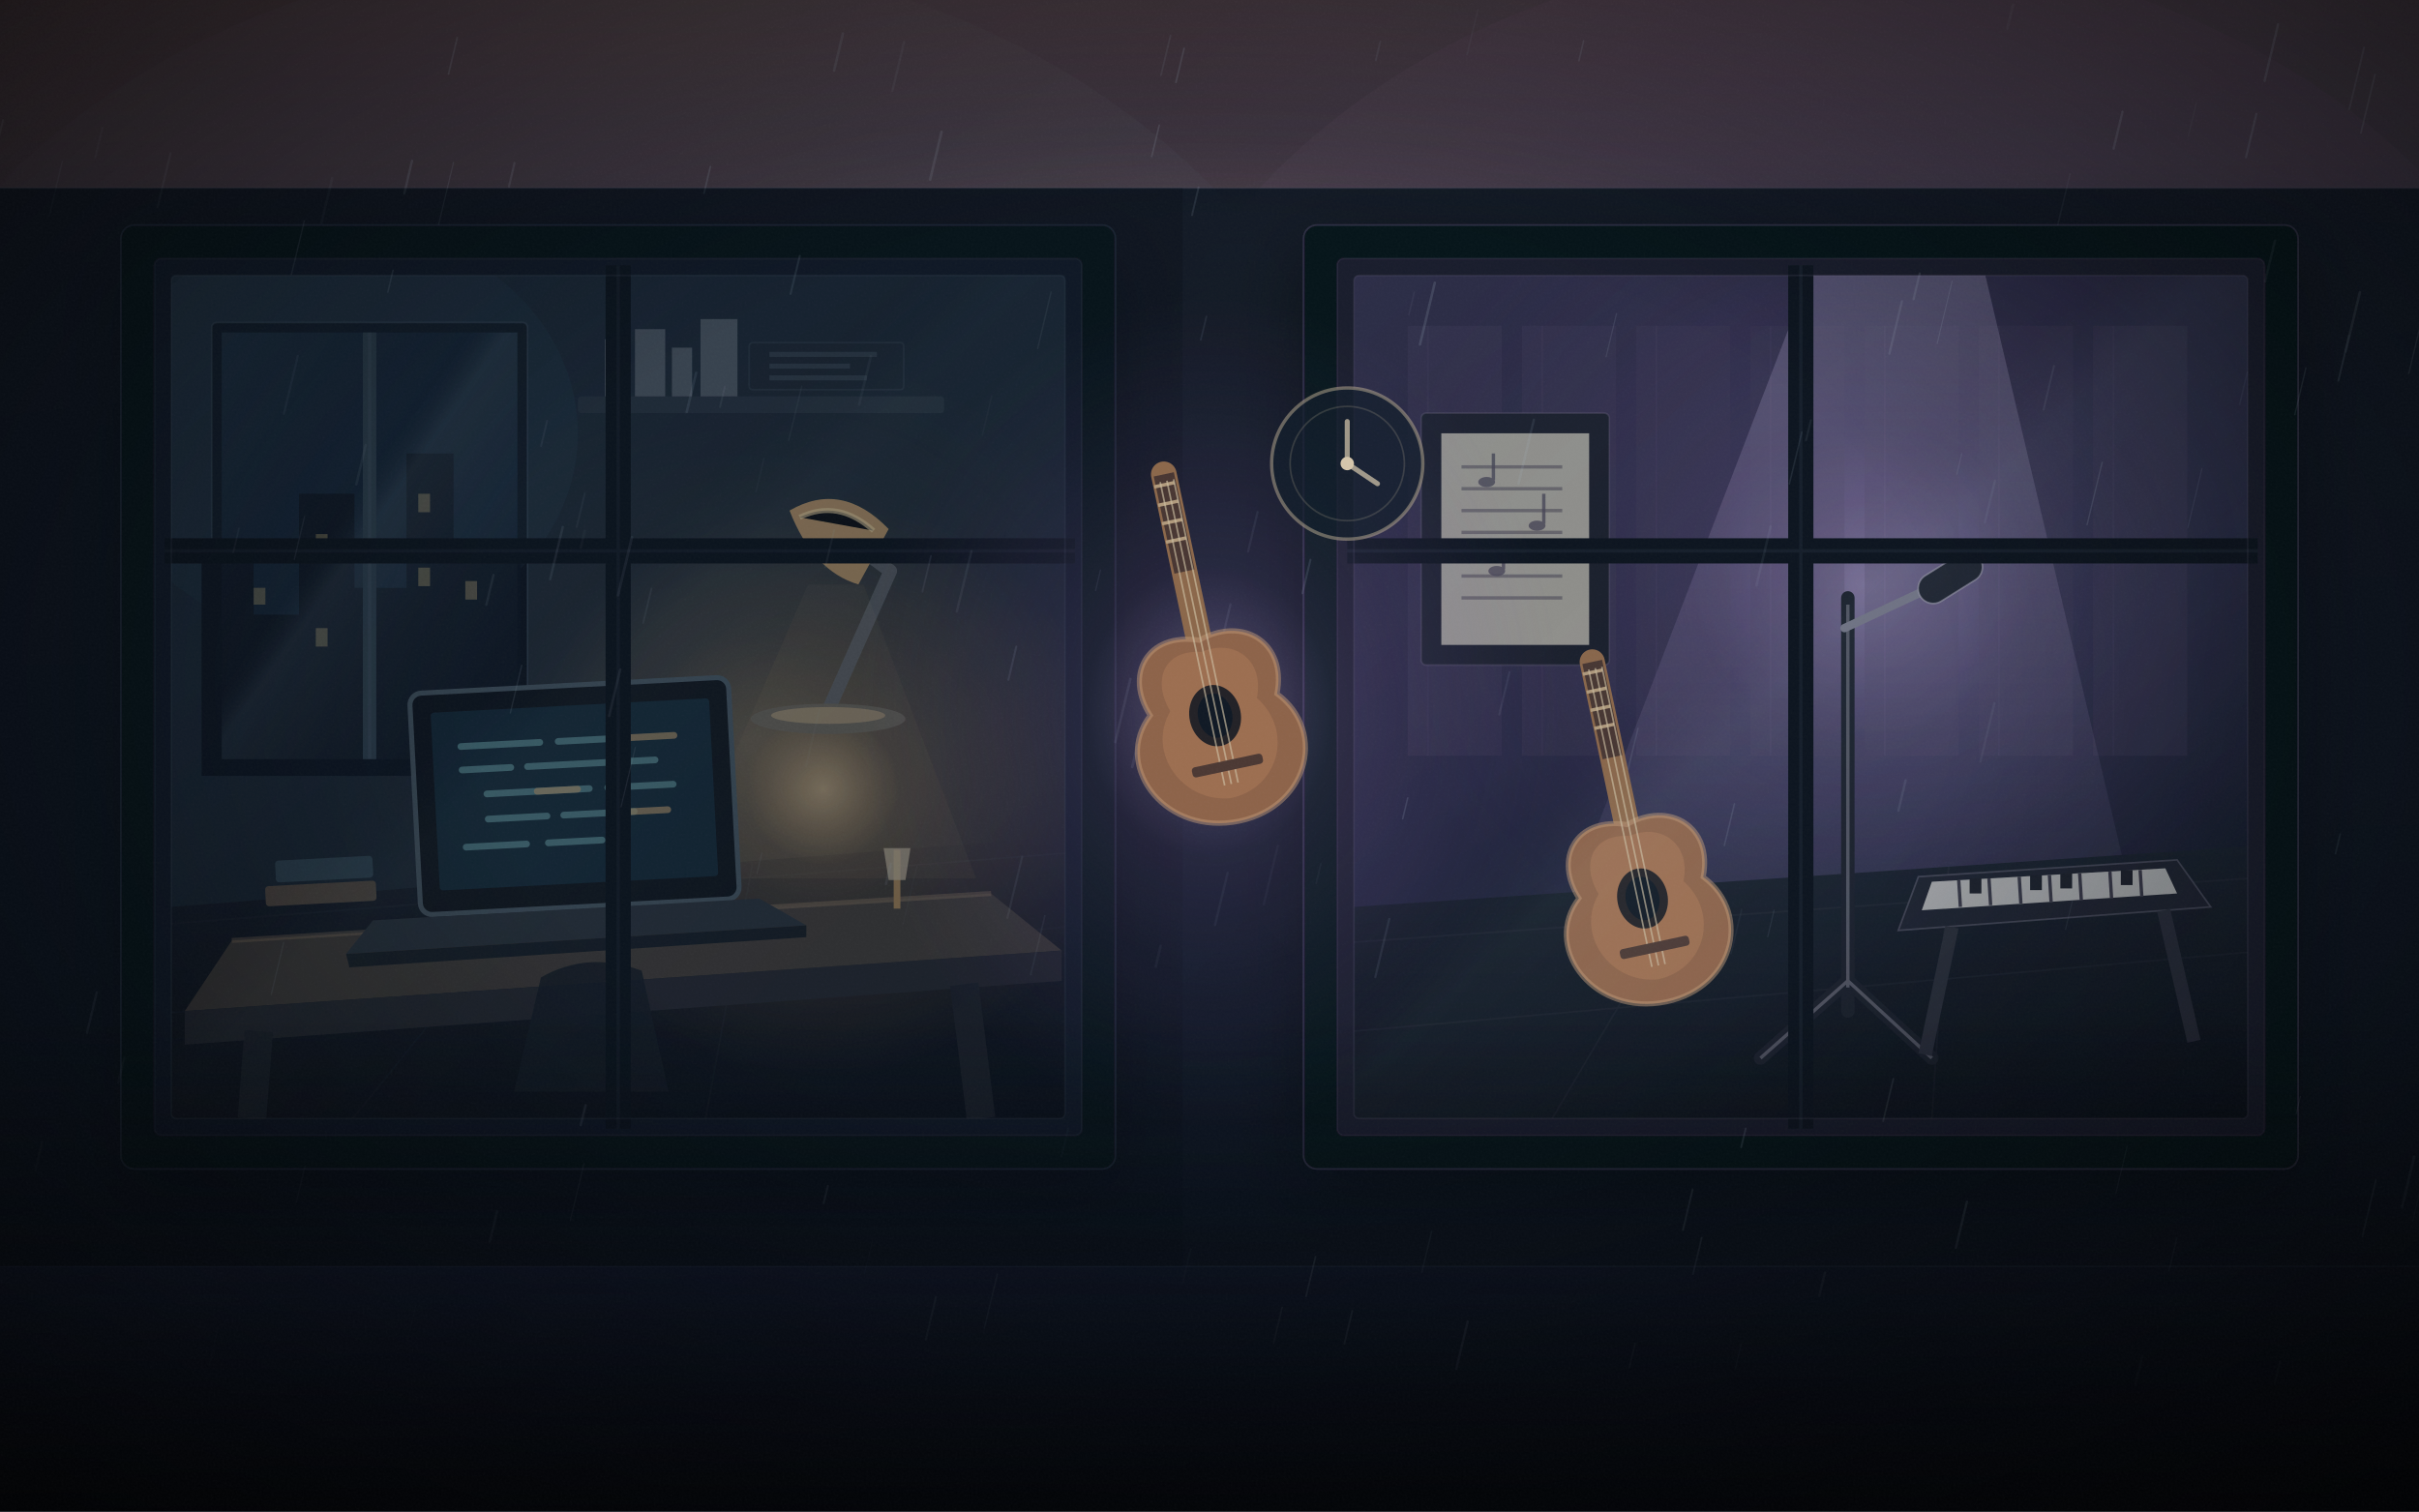
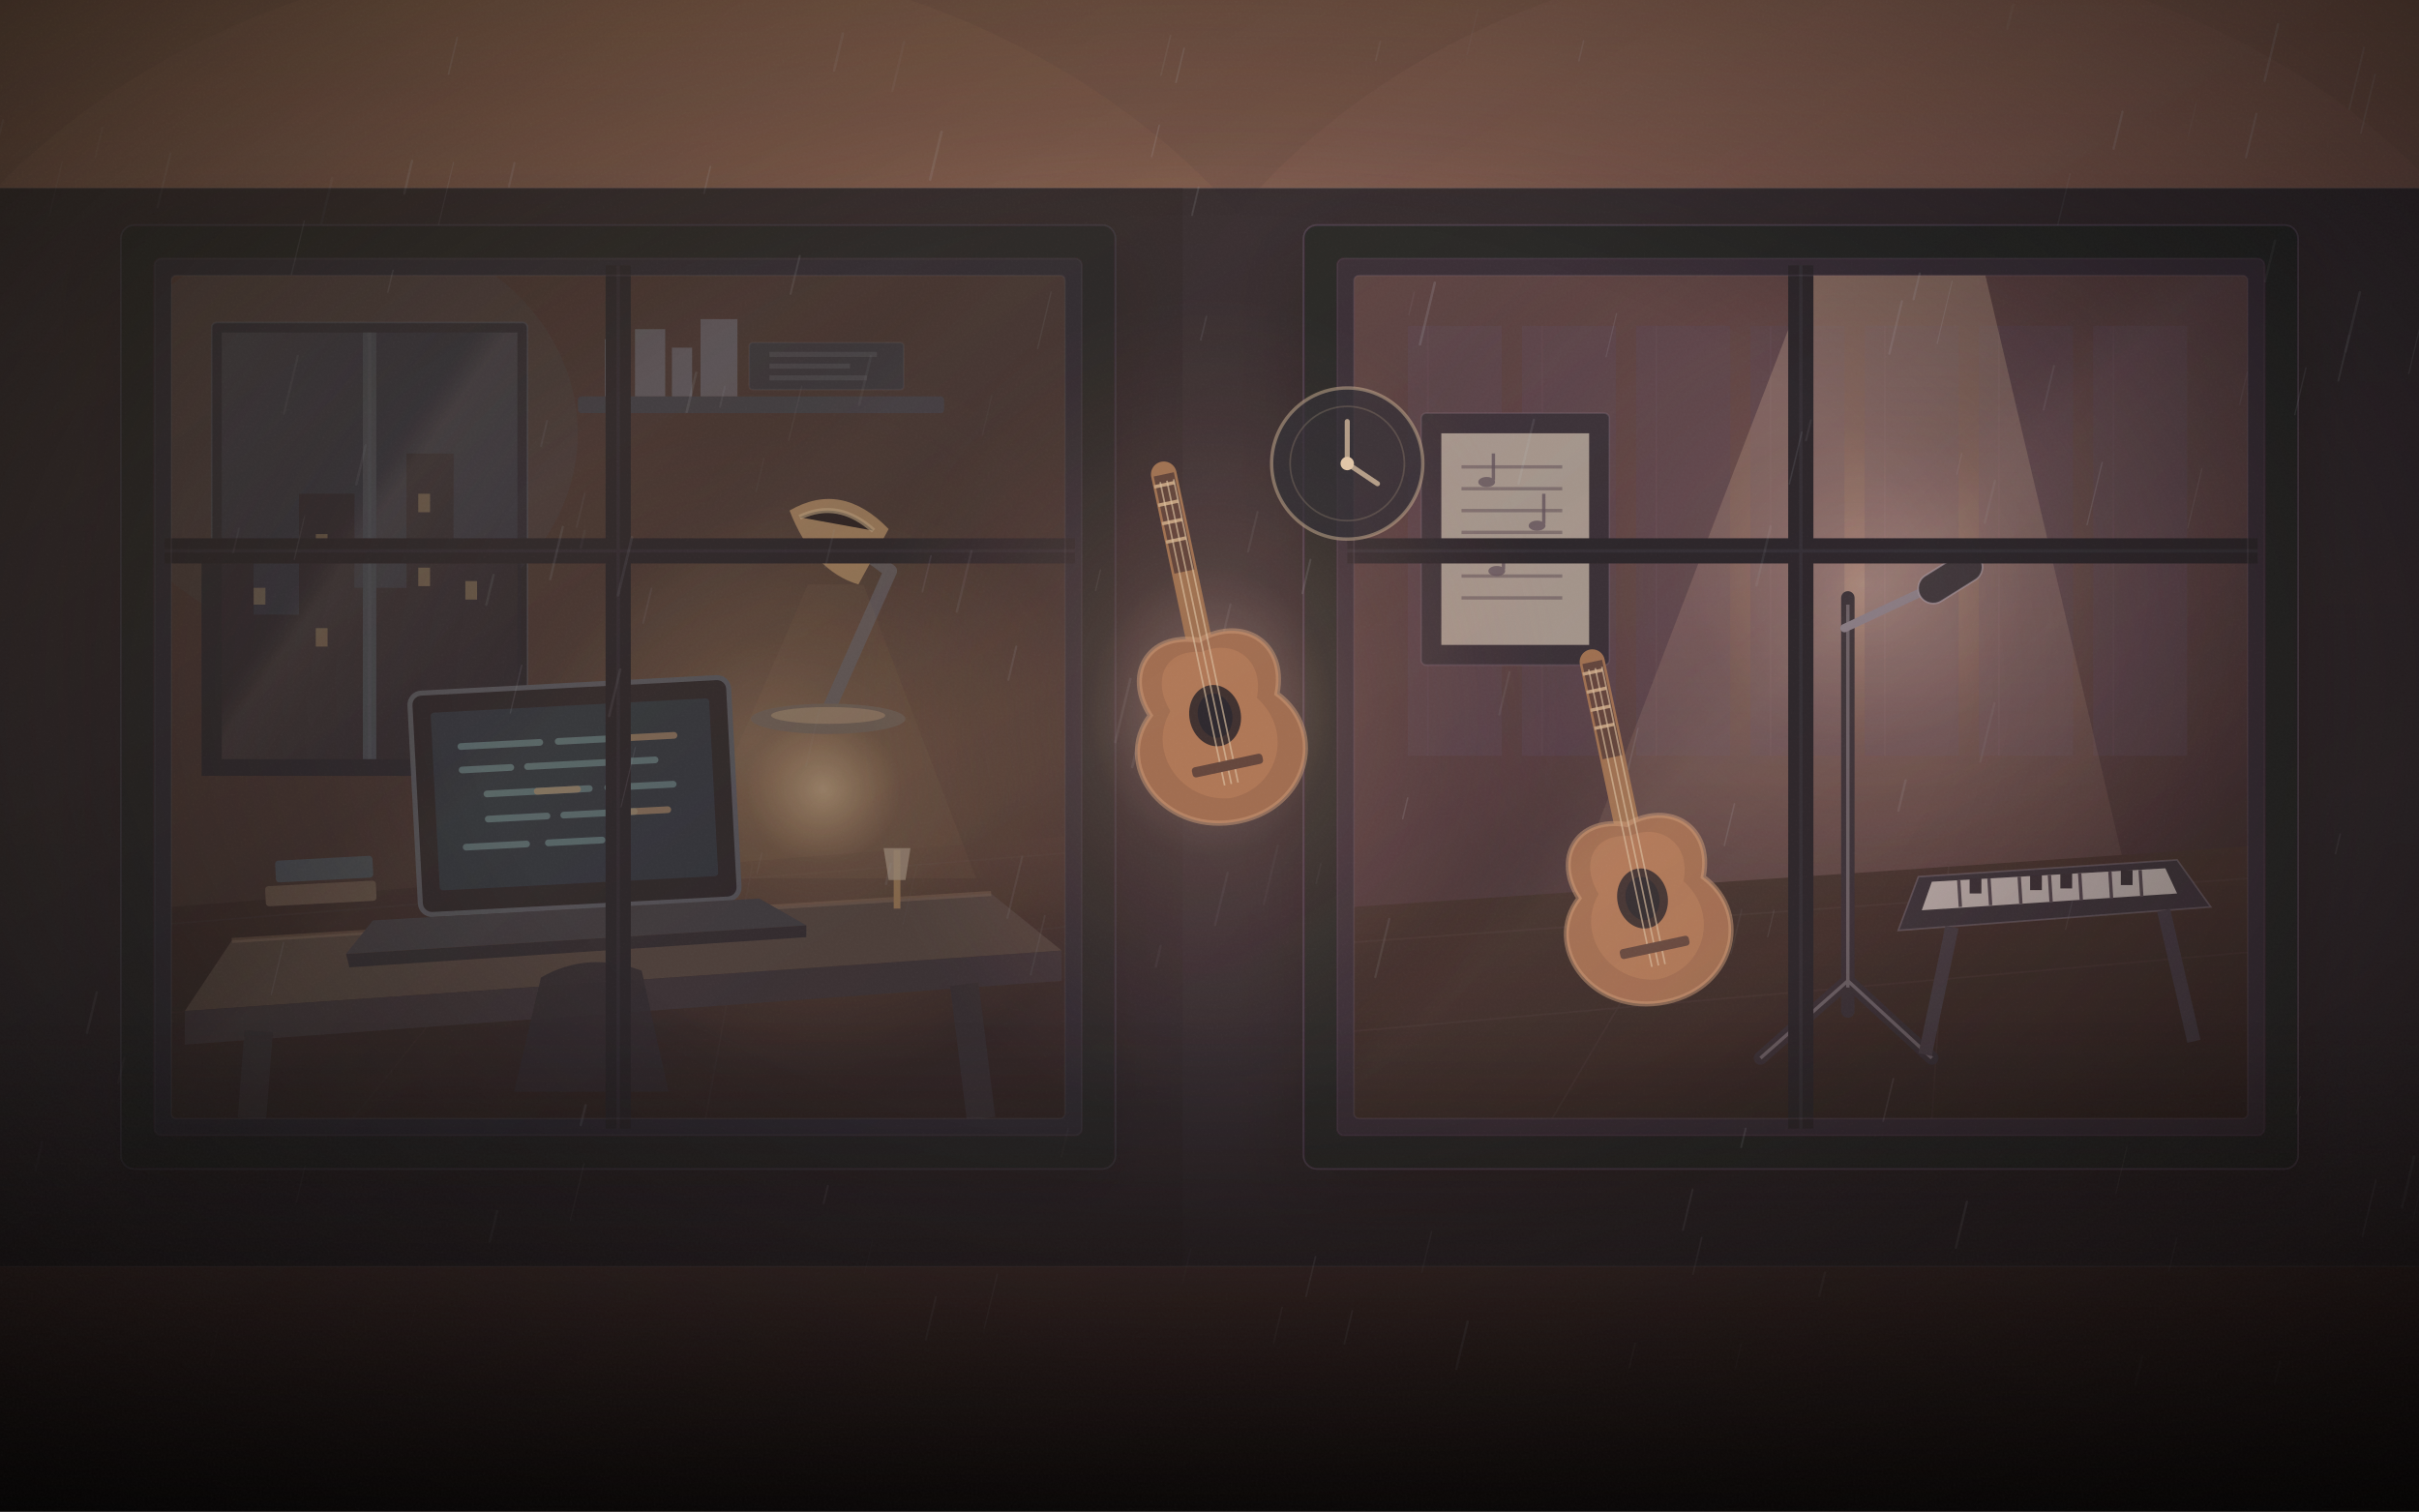
<svg xmlns="http://www.w3.org/2000/svg" viewBox="0 0 1440 900" preserveAspectRatio="xMidYMid slice" role="img" aria-labelledby="title desc">
  <defs>
    <linearGradient id="night" x1="0" y1="0" x2="1" y2="1">
-       <stop stop-color="#03060d" />
-       <stop offset=".46" stop-color="#11182c" />
-       <stop offset="1" stop-color="#070b13" />
+       <stop stop-color="#120d0c" />
+       <stop offset=".46" stop-color="#2b1c1c" />
+       <stop offset="1" stop-color="#160f0e" />
    </linearGradient>
    <linearGradient id="dawn" x1="0" y1="0" x2="0" y2="1">
-       <stop stop-color="#ba786f" stop-opacity=".3" />
-       <stop offset=".48" stop-color="#5c4c68" stop-opacity=".12" />
-       <stop offset="1" stop-color="#07101b" stop-opacity="0" />
+       <stop stop-color="#e2a276" stop-opacity=".36" />
+       <stop offset=".48" stop-color="#8b5e5e" stop-opacity=".15" />
+       <stop offset="1" stop-color="#17110f" stop-opacity="0" />
+     </linearGradient>
+     <linearGradient id="warmWash" x1="0" y1="0" x2="1" y2="1">
+       <stop stop-color="#efb77d" stop-opacity=".2" />
+       <stop offset=".5" stop-color="#dca18c" stop-opacity=".13" />
+       <stop offset="1" stop-color="#c98370" stop-opacity=".18" />
    </linearGradient>
    <linearGradient id="leftRoom" x1="0" y1="0" x2=".85" y2="1">
-       <stop stop-color="#1e2d3a" />
-       <stop offset=".55" stop-color="#17232e" />
-       <stop offset="1" stop-color="#0a111a" />
+       <stop stop-color="#3b2c24" />
+       <stop offset=".55" stop-color="#2a211d" />
+       <stop offset="1" stop-color="#15100e" />
    </linearGradient>
    <linearGradient id="rightRoom" x1=".2" y1="0" x2=".8" y2="1">
-       <stop stop-color="#29233a" />
-       <stop offset=".58" stop-color="#1c1d31" />
-       <stop offset="1" stop-color="#0b101b" />
+       <stop stop-color="#3b292c" />
+       <stop offset=".58" stop-color="#2b2025" />
+       <stop offset="1" stop-color="#171114" />
    </linearGradient>
    <linearGradient id="floor" x1="0" y1="0" x2="0" y2="1">
-       <stop stop-color="#141923" />
-       <stop offset="1" stop-color="#06090f" />
+       <stop stop-color="#261c18" />
+       <stop offset="1" stop-color="#0e0b0a" />
    </linearGradient>
    <linearGradient id="glass" x1="0" y1="0" x2="1" y2="1">
-       <stop stop-color="#6f9ab5" stop-opacity=".13" />
-       <stop offset=".42" stop-color="#2a3f55" stop-opacity=".05" />
-       <stop offset=".48" stop-color="#b4d9e7" stop-opacity=".14" />
-       <stop offset="1" stop-color="#0c1521" stop-opacity=".03" />
+       <stop stop-color="#d5b497" stop-opacity=".13" />
+       <stop offset=".42" stop-color="#62483f" stop-opacity=".05" />
+       <stop offset=".48" stop-color="#f4d7b6" stop-opacity=".13" />
+       <stop offset="1" stop-color="#211512" stop-opacity=".03" />
    </linearGradient>
    <linearGradient id="spotlight" x1="0" y1="0" x2="0" y2="1">
-       <stop stop-color="#eadcff" stop-opacity=".24" />
-       <stop offset="1" stop-color="#b793d5" stop-opacity="0" />
+       <stop stop-color="#ffe0b6" stop-opacity=".27" />
+       <stop offset="1" stop-color="#d9a18b" stop-opacity="0" />
    </linearGradient>
    <linearGradient id="bottomShade" x1="0" y1="0" x2="0" y2="1">
-       <stop stop-color="#04070d" stop-opacity="0" />
-       <stop offset=".56" stop-color="#04070d" stop-opacity=".5" />
-       <stop offset="1" stop-color="#03050a" stop-opacity=".96" />
+       <stop stop-color="#100b09" stop-opacity="0" />
+       <stop offset=".56" stop-color="#100b09" stop-opacity=".46" />
+       <stop offset="1" stop-color="#0b0807" stop-opacity=".94" />
    </linearGradient>
    <radialGradient id="lampGlow">
-       <stop stop-color="#ffd89b" stop-opacity=".7" />
-       <stop offset=".26" stop-color="#f4b96f" stop-opacity=".26" />
+       <stop stop-color="#ffe0a8" stop-opacity=".78" />
+       <stop offset=".26" stop-color="#f4bd78" stop-opacity=".3" />
      <stop offset="1" stop-color="#e6a053" stop-opacity="0" />
    </radialGradient>
    <radialGradient id="stageGlow">
-       <stop stop-color="#e5c4ff" stop-opacity=".42" />
-       <stop offset=".35" stop-color="#b887e1" stop-opacity=".15" />
-       <stop offset="1" stop-color="#8c62bc" stop-opacity="0" />
+       <stop stop-color="#ffd8bd" stop-opacity=".48" />
+       <stop offset=".35" stop-color="#dda088" stop-opacity=".18" />
+       <stop offset="1" stop-color="#aa6e63" stop-opacity="0" />
    </radialGradient>
    <radialGradient id="vignette" cx=".5" cy=".45" r=".72">
      <stop offset=".42" stop-color="#000" stop-opacity="0" />
      <stop offset="1" stop-color="#000" stop-opacity=".66" />
    </radialGradient>
    <filter id="blur8" x="-50%" y="-50%" width="200%" height="200%">
      <feGaussianBlur stdDeviation="8" />
    </filter>
    <filter id="blur24" x="-50%" y="-50%" width="200%" height="200%">
      <feGaussianBlur stdDeviation="24" />
    </filter>
    <filter id="shadow" x="-30%" y="-30%" width="160%" height="160%">
      <feDropShadow dx="0" dy="16" stdDeviation="22" flood-color="#000" flood-opacity=".55" />
    </filter>
    <filter id="grain">
      <feTurbulence type="fractalNoise" baseFrequency=".72" numOctaves="3" seed="27" stitchTiles="stitch" />
      <feColorMatrix type="saturate" values="0" />
      <feComponentTransfer>
        <feFuncA type="table" tableValues="0 .075" />
      </feComponentTransfer>
    </filter>
    <clipPath id="leftClip">
      <rect x="102" y="164" width="532" height="502" rx="3" />
    </clipPath>
    <clipPath id="rightClip">
      <rect x="806" y="164" width="532" height="502" rx="3" />
    </clipPath>
  </defs>
  <rect width="1440" height="900" fill="url(#night)" />
-   <ellipse cx="360" cy="340" rx="460" ry="370" fill="#45627b" opacity=".07" />
-   <ellipse cx="1100" cy="330" rx="440" ry="360" fill="#765087" opacity=".08" />
+   <ellipse cx="360" cy="340" rx="460" ry="370" fill="#b47b58" opacity=".09" />
+   <ellipse cx="1100" cy="330" rx="440" ry="360" fill="#a86c6c" opacity=".1" />
  <rect width="1440" height="900" fill="url(#dawn)" />
  <path d="M0 248C280 210 480 268 720 226C970 182 1160 244 1440 196V0H0Z" fill="#e5a18a" opacity=".07" />
  <ellipse cx="720" cy="210" rx="380" ry="100" fill="#efb493" opacity=".1" filter="url(#blur24)" />
  <path d="M0 112H1440V754H0Z" fill="#080d15" opacity=".9" />
  <path d="M0 112H1440M0 754H1440" stroke="#6d8296" stroke-opacity=".14" />
  <g filter="url(#shadow)">
    <rect x="72" y="134" width="592" height="562" rx="8" fill="#05090f" stroke="#344250" stroke-opacity=".55" />
    <rect x="92" y="154" width="552" height="522" rx="4" fill="#111923" stroke="#637484" stroke-opacity=".18" />
    <rect x="776" y="134" width="592" height="562" rx="8" fill="#05090f" stroke="#454057" stroke-opacity=".58" />
    <rect x="796" y="154" width="552" height="522" rx="4" fill="#171522" stroke="#756887" stroke-opacity=".18" />
  </g>
  <g opacity="1">
    <g clip-path="url(#leftClip)">
      <rect x="102" y="164" width="532" height="502" fill="url(#leftRoom)" />
      <ellipse cx="444" cy="440" rx="250" ry="240" fill="url(#lampGlow)" opacity=".26" />
      <path d="M102 540L634 498V666H102Z" fill="url(#floor)" />
      <path d="M102 550L634 508M102 603L634 552M210 666L328 520M420 666L448 514" stroke="#80909a" stroke-opacity=".06" />
      <rect x="126" y="192" width="188" height="266" rx="3" fill="#080e16" stroke="#4b5d6b" stroke-opacity=".5" />
      <rect x="132" y="198" width="176" height="254" fill="#0d1a28" />
      <ellipse cx="202" cy="258" rx="142" ry="124" fill="#345574" opacity=".14" />
      <path d="M120 410V332H151V366H178V294H211V350H242V270H270V324H310V462H120Z" fill="#080f19" />
      <path d="M151 350H158V360H151ZM188 318H195V329H188ZM249 294H256V305H249ZM277 346H284V357H277ZM188 374H195V385H188ZM249 338H256V349H249Z" fill="#d5b878" opacity=".48" />
      <rect x="132" y="198" width="176" height="254" fill="url(#glass)" />
      <path d="M220 198V452M132 326H308" stroke="#334652" stroke-width="8" />
      <path d="M220 198V452M132 326H308" stroke="#8295a1" stroke-opacity=".12" stroke-width="2" />
      <rect x="344" y="236" width="218" height="10" rx="2" fill="#29343e" />
      <path d="M360 202H374V236H360ZM378 196H396V236H378ZM400 207H412V236H400ZM417 190H439V236H417Z" fill="#58606a" />
      <rect x="446" y="204" width="92" height="28" rx="2" fill="#1a252f" stroke="#83919a" stroke-opacity=".15" />
      <path d="M458 211H522M458 218H506M458 225H516" stroke="#8b9ba3" stroke-opacity=".22" stroke-width="3" />
      <ellipse cx="490" cy="470" rx="176" ry="172" fill="url(#lampGlow)" />
      <path d="M493 423L530 340M530 340L500 318" stroke="#5b5e60" stroke-width="8" stroke-linecap="round" />
      <path d="M470 304Q501 286 529 315L511 348Q484 340 470 304Z" fill="#c59b63" />
      <path d="M476 308Q499 297 520 316" stroke="#ffe0a4" stroke-opacity=".65" stroke-width="3" />
      <ellipse cx="493" cy="428" rx="46" ry="9" fill="#6c6558" />
      <ellipse cx="493" cy="426" rx="34" ry="5" fill="#d3b785" opacity=".55" />
      <path d="M481 348L405 523H581L514 348Z" fill="#f2bd78" opacity=".065" />
      <path d="M138 560L590 532L632 566L110 602Z" fill="#463e35" />
      <path d="M110 602L632 566V584L110 622Z" fill="#24252a" />
      <path d="M154 614L150 666M574 586L584 666" stroke="#1a1d23" stroke-width="17" />
      <path d="M138 560L590 532" stroke="#b49670" stroke-opacity=".35" stroke-width="3" />
      <rect x="247" y="408" width="190" height="132" rx="7" fill="#080d12" stroke="#4c5b64" stroke-width="3" transform="rotate(-3 342 474)" />
      <rect x="259" y="420" width="166" height="106" rx="2" fill="#102633" transform="rotate(-3 342 474)" />
      <g transform="rotate(-3 342 474)" stroke-linecap="round">
        <path d="M276 441H323M334 441H368M276 455H305M315 455H391M290 470H351M362 470H401M290 485H325M335 485H377M276 501H312M325 501H357" stroke="#75b6b6" stroke-opacity=".65" stroke-width="4" />
        <path d="M374 441H403M320 470H344M367 485H397" stroke="#d1aa72" stroke-opacity=".7" stroke-width="4" />
      </g>
      <path d="M222 548L452 535L480 551L206 568Z" fill="#293138" />
      <path d="M206 568L480 551V558L208 576Z" fill="#12181d" />
      <rect x="158" y="526" width="66" height="12" rx="2" fill="#5f5142" transform="rotate(-3 191 532)" />
      <rect x="164" y="511" width="58" height="13" rx="2" fill="#344b56" transform="rotate(-3 193 518)" />
      <path d="M534 506V541" stroke="#b28a55" stroke-width="4" />
      <path d="M526 505H542L539 524H529Z" fill="#d2c2a1" opacity=".75" />
      <path d="M322 582Q350 566 382 578L398 650H306Z" fill="#11171e" opacity=".88" />
    </g>
  </g>
  <g opacity="1">
    <g clip-path="url(#rightClip)">
      <rect x="806" y="164" width="532" height="502" fill="url(#rightRoom)" />
      <ellipse cx="1110" cy="348" rx="290" ry="268" fill="url(#stageGlow)" />
      <g opacity=".32">
        <path d="M838 194H894V450H838ZM906 194H962V450H906ZM974 194H1030V450H974ZM1042 194H1098V450H1042ZM1110 194H1166V450H1110ZM1178 194H1234V450H1178ZM1246 194H1302V450H1246Z" fill="#40344f" />
        <path d="M850 194V450M918 194V450M986 194V450M1054 194V450M1122 194V450M1190 194V450M1258 194V450" stroke="#9a82aa" stroke-opacity=".18" />
      </g>
      <path d="M1080 156H1180L1300 666H884Z" fill="url(#spotlight)" />
      <ellipse cx="1115" cy="626" rx="218" ry="44" fill="#c5a0dc" opacity=".07" filter="url(#blur8)" />
      <path d="M806 540L1338 504V666H806Z" fill="url(#floor)" />
      <path d="M806 561L1338 523M806 614L1338 567M924 666L1008 524M1150 666L1160 516" stroke="#a392b1" stroke-opacity=".055" />
      <rect x="846" y="246" width="112" height="150" rx="3" fill="#171822" stroke="#76677f" stroke-opacity=".32" />
      <rect x="858" y="258" width="88" height="126" fill="#d6cdbc" opacity=".72" />
      <path d="M870 278H930M870 291H930M870 304H930M870 317H930M870 330H930M870 343H930M870 356H930" stroke="#554f55" stroke-opacity=".65" stroke-width="2" />
      <g fill="#4a4350" opacity=".8">
        <ellipse cx="885" cy="287" rx="5" ry="3" />
        <ellipse cx="915" cy="313" rx="5" ry="3" />
        <ellipse cx="891" cy="340" rx="5" ry="3" />
        <path d="M889 286V270M919 312V294M895 339V321" stroke="#4a4350" stroke-width="2" />
      </g>
      <path d="M1100 356V602M1100 584L1048 630M1100 584L1150 630" stroke="#151720" stroke-width="8" stroke-linecap="round" />
      <path d="M1100 360V588M1100 584L1048 630M1100 584L1150 630" stroke="#85828d" stroke-opacity=".55" stroke-width="2" />
      <path d="M1098 374L1162 344" stroke="#777482" stroke-width="5" stroke-linecap="round" />
      <rect x="1152" y="323" width="18" height="42" rx="9" fill="#171922" stroke="#a29baa" stroke-opacity=".65" transform="rotate(58 1161 344)" />
      <g transform="translate(900 378) scale(1) rotate(-12 70 130)">
        <path d="M72 14V144" stroke="#9a6c45" stroke-width="15" stroke-linecap="round" />
        <path d="M66 14H78V72H66Z" fill="#4d3429" />
        <path d="M65 20H77M65 31H77M65 42H77M65 53H77" stroke="#c5a67e" stroke-width="2" />
        <path d="M72 113C43 102 25 124 35 150C8 173 27 218 69 221C113 224 135 181 110 153C122 125 100 104 72 113Z" fill="#9c6744" stroke="#d4a276" stroke-opacity=".5" stroke-width="3" />
        <path d="M72 120C51 114 40 130 47 150C28 171 43 204 71 207C100 207 115 176 98 153C107 132 92 116 72 120Z" fill="#b87b50" opacity=".65" />
        <ellipse cx="72" cy="158" rx="15" ry="18" fill="#211b1b" />
        <ellipse cx="72" cy="158" rx="10" ry="13" fill="#0b1119" />
        <path d="M69 18V199M73 18V199M77 18V199" stroke="#e3d0aa" stroke-opacity=".65" />
        <rect x="52" y="185" width="42" height="6" rx="2" fill="#50362b" />
      </g>
      <g transform="translate(1142 500)">
        <path d="M0 22L154 12L174 40L-12 54Z" fill="#191b25" stroke="#6d6879" stroke-opacity=".5" />
        <path d="M8 25L147 17L154 32L2 42Z" fill="#d3d0ca" opacity=".82" />
        <path d="M24 24L25 40M42 23L43 39M60 22L61 38M78 21L79 37M96 20L97 36M114 19L115 35M132 18L133 34" stroke="#36333e" stroke-width="2" />
        <path d="M34 23L34 32M70 21L70 30M88 20L88 29M124 18L124 27" stroke="#171820" stroke-width="7" />
        <path d="M20 52L4 128M146 42L164 120" stroke="#252630" stroke-width="8" />
      </g>
      <rect x="806" y="164" width="532" height="502" fill="url(#glass)" opacity=".42" />
    </g>
  </g>
  <rect x="102" y="164" width="532" height="502" fill="url(#glass)" opacity=".32" />
  <path d="M368 158V672M98 328H640M1072 158V672M802 328H1344" stroke="#080d14" stroke-width="15" />
  <path d="M368 158V672M98 328H640M1072 158V672M802 328H1344" stroke="#607080" stroke-opacity=".12" stroke-width="2" />
  <rect x="102" y="164" width="532" height="502" rx="3" fill="none" stroke="#9aabba" stroke-opacity=".12" />
  <rect x="806" y="164" width="532" height="502" rx="3" fill="none" stroke="#aa9bb8" stroke-opacity=".12" />
  <g stroke="#c5d8e5" stroke-linecap="round" opacity="0.2">
    <line x1="-29.7" y1="452.2" x2="-34.8" y2="473.5" stroke-width="1.0" opacity="0.45" />
    <line x1="1337.8" y1="221.6" x2="1333.2" y2="240.8" stroke-width="0.9" opacity="0.35" />
    <line x1="501.8" y1="19.9" x2="496.5" y2="42.1" stroke-width="1.5" opacity="0.49" />
    <line x1="422.9" y1="99.2" x2="419.1" y2="115.1" stroke-width="1.0" opacity="0.72" />
    <line x1="378.2" y1="445.1" x2="369.7" y2="480.4" stroke-width="0.7" opacity="0.75" />
    <line x1="310.6" y1="396.1" x2="303.8" y2="424.5" stroke-width="0.8" opacity="0.81" />
    <line x1="838.0" y1="475.1" x2="835.0" y2="487.5" stroke-width="0.9" opacity="0.77" />
    <line x1="1263.5" y1="66.6" x2="1258.2" y2="88.5" stroke-width="1.4" opacity="0.76" />
    <line x1="975.1" y1="433.7" x2="969.2" y2="458.0" stroke-width="0.9" opacity="0.58" />
    <line x1="1413.8" y1="44.4" x2="1405.4" y2="79.2" stroke-width="1.0" opacity="0.71" />
    <line x1="1013.0" y1="737.0" x2="1007.8" y2="758.7" stroke-width="1.0" opacity="0.66" />
    <line x1="713.5" y1="111.5" x2="709.6" y2="128.1" stroke-width="1.1" opacity="0.61" />
    <line x1="608.5" y1="510.1" x2="599.7" y2="546.5" stroke-width="1.2" opacity="0.62" />
    <line x1="476.1" y1="152.4" x2="470.6" y2="175.0" stroke-width="1.2" opacity="0.84" />
    <line x1="748.6" y1="304.9" x2="743.0" y2="328.4" stroke-width="1.3" opacity="0.40" />
    <line x1="780.1" y1="333.3" x2="775.3" y2="353.2" stroke-width="1.2" opacity="0.72" />
    <line x1="496.6" y1="315.6" x2="491.3" y2="337.6" stroke-width="1.2" opacity="0.49" />
    <line x1="1466.5" y1="720.0" x2="1460.2" y2="746.4" stroke-width="1.6" opacity="0.84" />
    <line x1="414.4" y1="222.0" x2="408.8" y2="245.3" stroke-width="1.5" opacity="0.82" />
    <line x1="1232.3" y1="103.5" x2="1225.0" y2="133.7" stroke-width="0.9" opacity="0.34" />
    <line x1="730.8" y1="519.7" x2="723.3" y2="550.8" stroke-width="1.4" opacity="0.30" />
    <line x1="622.0" y1="545.3" x2="613.6" y2="580.3" stroke-width="1.0" opacity="0.50" />
    <line x1="1162.1" y1="167.2" x2="1153.2" y2="204.5" stroke-width="0.6" opacity="0.77" />
    <line x1="1072.6" y1="257.3" x2="1065.2" y2="288.1" stroke-width="0.9" opacity="0.54" />
    <line x1="655.1" y1="339.4" x2="652.2" y2="351.6" stroke-width="0.8" opacity="0.67" />
    <line x1="217.7" y1="265.0" x2="212.1" y2="288.4" stroke-width="1.5" opacity="0.57" />
    <line x1="1393.1" y1="496.6" x2="1390.3" y2="508.2" stroke-width="1.0" opacity="0.47" />
    <line x1="672.9" y1="404.3" x2="663.9" y2="441.8" stroke-width="1.5" opacity="0.74" />
    <line x1="1369.4" y1="652.8" x2="1366.9" y2="663.2" stroke-width="0.6" opacity="0.56" />
    <line x1="25.1" y1="679.9" x2="21.0" y2="697.0" stroke-width="1.4" opacity="0.32" />
    <line x1="763.2" y1="778.6" x2="758.1" y2="799.9" stroke-width="1.0" opacity="0.60" />
    <line x1="1455.4" y1="345.4" x2="1449.1" y2="371.8" stroke-width="1.4" opacity="0.64" />
    <line x1="1007.6" y1="708.2" x2="1001.8" y2="732.5" stroke-width="1.1" opacity="0.70" />
    <line x1="487.8" y1="422.7" x2="479.8" y2="456.0" stroke-width="1.2" opacity="0.25" />
    <line x1="783.1" y1="748.3" x2="777.5" y2="771.9" stroke-width="1.0" opacity="0.80" />
    <line x1="1266.2" y1="682.7" x2="1259.5" y2="710.8" stroke-width="0.7" opacity="0.39" />
    <line x1="625.7" y1="173.9" x2="617.7" y2="207.5" stroke-width="0.8" opacity="0.59" />
    <line x1="1187.6" y1="286.2" x2="1181.5" y2="311.3" stroke-width="1.4" opacity="0.36" />
    <line x1="1056.1" y1="541.9" x2="1052.3" y2="557.8" stroke-width="0.7" opacity="0.47" />
    <line x1="690.9" y1="563.3" x2="688.0" y2="575.6" stroke-width="1.5" opacity="0.37" />
    <line x1="873.7" y1="786.9" x2="866.9" y2="815.1" stroke-width="1.4" opacity="0.84" />
    <line x1="1187.3" y1="418.6" x2="1178.9" y2="453.5" stroke-width="1.4" opacity="0.32" />
    <line x1="827.0" y1="547.2" x2="818.7" y2="581.8" stroke-width="1.3" opacity="0.51" />
    <line x1="453.5" y1="507.9" x2="450.6" y2="520.1" stroke-width="0.6" opacity="0.54" />
    <line x1="1354.3" y1="143.2" x2="1348.4" y2="167.5" stroke-width="1.4" opacity="0.37" />
    <line x1="272.2" y1="22.4" x2="267.0" y2="44.0" stroke-width="1.0" opacity="0.69" />
    <line x1="538.2" y1="25.0" x2="531.2" y2="54.2" stroke-width="1.4" opacity="0.30" />
    <line x1="1039.2" y1="671.9" x2="1036.5" y2="683.1" stroke-width="1.1" opacity="0.78" />
    <line x1="1170.9" y1="715.5" x2="1164.3" y2="743.0" stroke-width="1.4" opacity="0.76" />
    <line x1="1036.5" y1="800.4" x2="1033.1" y2="814.6" stroke-width="0.6" opacity="0.62" />
    <line x1="-5.9" y1="19.5" x2="-14.2" y2="54.1" stroke-width="1.2" opacity="0.60" />
    <line x1="387.8" y1="350.4" x2="382.9" y2="370.9" stroke-width="1.1" opacity="0.58" />
    <line x1="181.3" y1="307.6" x2="175.2" y2="333.1" stroke-width="0.8" opacity="0.61" />
    <line x1="1467.7" y1="634.7" x2="1460.1" y2="666.1" stroke-width="0.8" opacity="0.52" />
    <line x1="1032.5" y1="478.6" x2="1026.5" y2="503.4" stroke-width="0.9" opacity="0.65" />
    <line x1="973.4" y1="799.8" x2="969.9" y2="814.4" stroke-width="1.0" opacity="0.60" />
    <line x1="325.7" y1="250.5" x2="322.1" y2="265.6" stroke-width="1.1" opacity="0.58" />
    <line x1="168.9" y1="561.1" x2="161.5" y2="592.1" stroke-width="0.8" opacity="0.70" />
    <line x1="518.4" y1="212.2" x2="511.4" y2="241.0" stroke-width="1.5" opacity="0.40" />
    <line x1="1086.3" y1="757.8" x2="1083.0" y2="771.6" stroke-width="1.4" opacity="0.50" />
    <line x1="1167.8" y1="270.1" x2="1164.9" y2="282.3" stroke-width="0.7" opacity="0.54" />
    <line x1="197.8" y1="106.0" x2="191.3" y2="132.9" stroke-width="1.5" opacity="0.31" />
    <line x1="854.1" y1="168.4" x2="845.3" y2="205.1" stroke-width="1.5" opacity="0.79" />
    <line x1="1441.1" y1="707.0" x2="1436.2" y2="727.3" stroke-width="0.7" opacity="0.35" />
    <line x1="1407.3" y1="28.3" x2="1398.5" y2="65.0" stroke-width="1.1" opacity="0.63" />
    <line x1="376.2" y1="319.8" x2="367.9" y2="354.4" stroke-width="1.6" opacity="0.61" />
    <line x1="1453.1" y1="816.8" x2="1446.6" y2="843.9" stroke-width="0.7" opacity="0.75" />
    <line x1="677.2" y1="443.5" x2="674.0" y2="456.7" stroke-width="1.6" opacity="0.76" />
    <line x1="177.3" y1="211.9" x2="169.0" y2="246.4" stroke-width="1.3" opacity="0.50" />
    <line x1="732.5" y1="359.8" x2="727.5" y2="380.6" stroke-width="1.3" opacity="0.48" />
    <line x1="1414.4" y1="702.4" x2="1406.3" y2="736.2" stroke-width="1.0" opacity="0.61" />
    <line x1="61.0" y1="76.0" x2="56.7" y2="93.9" stroke-width="1.2" opacity="0.28" />
    <line x1="554.2" y1="331.0" x2="549.1" y2="352.3" stroke-width="1.0" opacity="0.68" />
    <line x1="1142.8" y1="162.8" x2="1139.1" y2="178.2" stroke-width="1.3" opacity="0.71" />
    <line x1="1078.0" y1="250.3" x2="1075.1" y2="262.1" stroke-width="1.2" opacity="0.42" />
    <line x1="101.5" y1="91.3" x2="93.8" y2="123.4" stroke-width="1.3" opacity="0.39" />
    <line x1="1127.1" y1="642.3" x2="1121.0" y2="667.6" stroke-width="1.0" opacity="0.60" />
    <line x1="142.3" y1="314.6" x2="138.8" y2="329.0" stroke-width="1.0" opacity="0.45" />
    <line x1="181.2" y1="131.5" x2="173.5" y2="163.4" stroke-width="0.8" opacity="0.71" />
    <line x1="1468.4" y1="660.1" x2="1461.3" y2="689.3" stroke-width="1.1" opacity="0.74" />
    <line x1="593.7" y1="758.7" x2="585.9" y2="791.0" stroke-width="0.8" opacity="0.55" />
    <line x1="821.7" y1="24.7" x2="819.0" y2="35.9" stroke-width="1.1" opacity="0.44" />
    <line x1="348.6" y1="658.1" x2="345.7" y2="669.9" stroke-width="1.5" opacity="0.82" />
    <line x1="708.8" y1="743.9" x2="704.2" y2="763.0" stroke-width="1.1" opacity="0.21" />
    <line x1="519.4" y1="738.6" x2="514.7" y2="758.2" stroke-width="0.6" opacity="0.24" />
    <line x1="57.6" y1="590.8" x2="51.8" y2="615.0" stroke-width="1.4" opacity="0.59" />
    <line x1="557.2" y1="772.2" x2="551.1" y2="797.7" stroke-width="1.2" opacity="0.62" />
    <line x1="37.1" y1="96.1" x2="29.4" y2="128.3" stroke-width="0.8" opacity="0.34" />
    <line x1="805.0" y1="780.5" x2="800.3" y2="800.1" stroke-width="1.1" opacity="0.82" />
    <line x1="431.5" y1="230.1" x2="428.6" y2="242.4" stroke-width="1.1" opacity="0.58" />
    <line x1="578.3" y1="328.2" x2="569.6" y2="364.1" stroke-width="1.4" opacity="0.61" />
    <line x1="913.1" y1="249.9" x2="904.0" y2="287.8" stroke-width="1.4" opacity="0.50" />
    <line x1="1398.4" y1="199.8" x2="1392.0" y2="226.7" stroke-width="1.1" opacity="0.69" />
    <line x1="270.0" y1="96.6" x2="261.1" y2="133.7" stroke-width="0.7" opacity="0.63" />
    <line x1="73.9" y1="630.0" x2="70.4" y2="644.6" stroke-width="1.4" opacity="0.32" />
    <line x1="962.3" y1="186.7" x2="956.1" y2="212.4" stroke-width="0.7" opacity="0.58" />
    <line x1="477.3" y1="229.9" x2="469.5" y2="262.3" stroke-width="0.8" opacity="0.42" />
    <line x1="1132.2" y1="179.4" x2="1124.7" y2="210.6" stroke-width="1.3" opacity="0.70" />
    <line x1="718.2" y1="188.4" x2="714.8" y2="202.4" stroke-width="1.0" opacity="0.48" />
    <line x1="1442.9" y1="184.9" x2="1433.9" y2="222.4" stroke-width="0.8" opacity="0.60" />
    <line x1="942.7" y1="24.3" x2="939.9" y2="36.2" stroke-width="0.9" opacity="0.61" />
    <line x1="690.1" y1="74.5" x2="685.6" y2="93.2" stroke-width="0.9" opacity="0.77" />
    <line x1="530.3" y1="514.3" x2="527.4" y2="526.4" stroke-width="1.4" opacity="0.64" />
    <line x1="696.8" y1="21.1" x2="691.1" y2="44.8" stroke-width="1.0" opacity="0.49" />
    <line x1="1356.1" y1="14.5" x2="1348.1" y2="48.1" stroke-width="1.4" opacity="0.82" />
    <line x1="545.8" y1="515.8" x2="537.5" y2="550.6" stroke-width="0.6" opacity="0.24" />
    <line x1="786.3" y1="514.3" x2="783.5" y2="526.0" stroke-width="1.0" opacity="0.23" />
    <line x1="1295.8" y1="737.2" x2="1291.1" y2="756.9" stroke-width="0.8" opacity="0.41" />
    <line x1="1437.1" y1="688.8" x2="1429.9" y2="719.0" stroke-width="1.6" opacity="0.49" />
    <line x1="1222.7" y1="217.9" x2="1216.5" y2="244.0" stroke-width="1.1" opacity="0.51" />
    <line x1="852.2" y1="733.4" x2="846.4" y2="757.5" stroke-width="0.9" opacity="0.43" />
    <line x1="1134.4" y1="464.6" x2="1130.1" y2="482.7" stroke-width="1.4" opacity="0.52" />
    <line x1="335.0" y1="313.8" x2="327.5" y2="344.9" stroke-width="1.4" opacity="0.74" />
    <line x1="1233.6" y1="536.7" x2="1229.6" y2="553.4" stroke-width="0.7" opacity="0.41" />
    <line x1="841.9" y1="174.0" x2="838.7" y2="187.4" stroke-width="0.9" opacity="0.32" />
    <line x1="590.4" y1="235.7" x2="584.8" y2="259.0" stroke-width="0.9" opacity="0.26" />
    <line x1="247.8" y1="776.2" x2="242.2" y2="799.7" stroke-width="0.6" opacity="0.21" />
    <line x1="898.6" y1="400.2" x2="892.5" y2="425.5" stroke-width="1.2" opacity="0.44" />
    <line x1="1054.0" y1="313.5" x2="1045.6" y2="348.6" stroke-width="1.4" opacity="0.39" />
    <line x1="760.7" y1="503.5" x2="752.3" y2="538.5" stroke-width="1.3" opacity="0.24" />
    <line x1="306.3" y1="97.0" x2="303.0" y2="111.0" stroke-width="1.3" opacity="0.63" />
    <line x1="1.8" y1="71.4" x2="-7.0" y2="108.1" stroke-width="1.1" opacity="0.46" />
    <line x1="1307.5" y1="61.1" x2="1302.7" y2="81.0" stroke-width="0.7" opacity="0.34" />
    <line x1="293.8" y1="342.3" x2="289.5" y2="360.1" stroke-width="1.4" opacity="0.64" />
    <line x1="348.1" y1="316.1" x2="345.7" y2="326.1" stroke-width="1.5" opacity="0.29" />
    <line x1="1251.4" y1="275.3" x2="1242.4" y2="312.5" stroke-width="0.8" opacity="0.78" />
    <line x1="369.2" y1="398.7" x2="362.6" y2="426.3" stroke-width="1.5" opacity="0.63" />
    <line x1="129.8" y1="790.7" x2="124.6" y2="812.6" stroke-width="1.0" opacity="0.20" />
    <line x1="1372.7" y1="219.0" x2="1366.1" y2="246.9" stroke-width="0.8" opacity="0.62" />
    <line x1="-6.0" y1="509.6" x2="-11.6" y2="532.6" stroke-width="0.9" opacity="0.54" />
    <line x1="234.0" y1="160.9" x2="230.9" y2="173.9" stroke-width="0.9" opacity="0.83" />
    <line x1="879.8" y1="5.6" x2="873.3" y2="32.6" stroke-width="0.8" opacity="0.29" />
    <line x1="1404.8" y1="174.0" x2="1396.3" y2="209.3" stroke-width="1.5" opacity="0.60" />
    <line x1="245.3" y1="95.7" x2="240.7" y2="115.2" stroke-width="1.4" opacity="0.72" />
    <line x1="1275.3" y1="807.5" x2="1271.1" y2="824.8" stroke-width="1.4" opacity="0.54" />
    <line x1="1036.8" y1="541.5" x2="1030.4" y2="567.9" stroke-width="0.9" opacity="0.26" />
    <line x1="1357.3" y1="810.6" x2="1354.2" y2="823.5" stroke-width="1.2" opacity="0.63" />
    <line x1="635.9" y1="671.9" x2="631.8" y2="688.7" stroke-width="1.1" opacity="0.21" />
    <line x1="348.1" y1="293.8" x2="343.3" y2="313.8" stroke-width="1.1" opacity="0.45" />
    <line x1="492.8" y1="706.1" x2="490.3" y2="716.4" stroke-width="1.2" opacity="0.73" />
    <line x1="704.9" y1="28.8" x2="700.0" y2="49.1" stroke-width="1.0" opacity="0.78" />
    <line x1="1343.2" y1="67.9" x2="1337.0" y2="93.7" stroke-width="1.3" opacity="0.76" />
    <line x1="560.5" y1="78.5" x2="553.7" y2="106.9" stroke-width="1.5" opacity="0.60" />
    <line x1="1310.8" y1="278.9" x2="1302.4" y2="314.1" stroke-width="0.7" opacity="0.52" />
    <line x1="347.7" y1="692.8" x2="339.5" y2="726.7" stroke-width="0.7" opacity="0.56" />
    <line x1="1198.3" y1="2.9" x2="1195.0" y2="16.9" stroke-width="1.6" opacity="0.32" />
    <line x1="605.0" y1="385.0" x2="600.3" y2="404.8" stroke-width="1.2" opacity="0.84" />
    <line x1="454.8" y1="272.9" x2="450.0" y2="292.9" stroke-width="0.8" opacity="0.29" />
    <line x1="181.6" y1="694.4" x2="176.5" y2="715.6" stroke-width="0.8" opacity="0.36" />
    <line x1="295.9" y1="721.2" x2="291.6" y2="739.2" stroke-width="1.4" opacity="0.58" />
  </g>
  <rect y="112" width="704" height="642" fill="#02050b" opacity=".34" />
  <ellipse cx="720" cy="424" rx="210" ry="248" fill="url(#stageGlow)" />
  <g transform="translate(644 266) scale(1.02) rotate(-12 70 130)">
    <path d="M72 14V144" stroke="#9a6c45" stroke-width="15" stroke-linecap="round" />
    <path d="M66 14H78V72H66Z" fill="#4d3429" />
    <path d="M65 20H77M65 31H77M65 42H77M65 53H77" stroke="#c5a67e" stroke-width="2" />
    <path d="M72 113C43 102 25 124 35 150C8 173 27 218 69 221C113 224 135 181 110 153C122 125 100 104 72 113Z" fill="#9c6744" stroke="#d4a276" stroke-opacity=".5" stroke-width="3" />
    <path d="M72 120C51 114 40 130 47 150C28 171 43 204 71 207C100 207 115 176 98 153C107 132 92 116 72 120Z" fill="#b87b50" opacity=".65" />
    <ellipse cx="72" cy="158" rx="15" ry="18" fill="#211b1b" />
    <ellipse cx="72" cy="158" rx="10" ry="13" fill="#0b1119" />
    <path d="M69 18V199M73 18V199M77 18V199" stroke="#e3d0aa" stroke-opacity=".65" />
    <rect x="52" y="185" width="42" height="6" rx="2" fill="#50362b" />
  </g>
  <g transform="translate(802 276)">
    <circle r="45" fill="#0d1721" fill-opacity=".72" stroke="#dbc49d" stroke-opacity=".48" stroke-width="2" />
    <circle r="34" fill="none" stroke="#dbc49d" stroke-opacity=".2" />
    <path d="M0 -25V0L18 12" fill="none" stroke="#eed8b4" stroke-opacity=".72" stroke-width="3" stroke-linecap="round" />
    <circle r="4" fill="#eed8b4" />
  </g>
-   <rect width="1440" height="900" fill="#24466a" opacity=".13" />
+   <rect width="1440" height="900" fill="#6d5360" opacity=".09" />
+   <rect width="1440" height="900" fill="url(#warmWash)" />
  <rect y="606" width="1440" height="294" fill="url(#bottomShade)" />
  <rect width="1440" height="900" fill="url(#vignette)" />
  <rect width="1440" height="900" filter="url(#grain)" opacity=".38" />
</svg>
